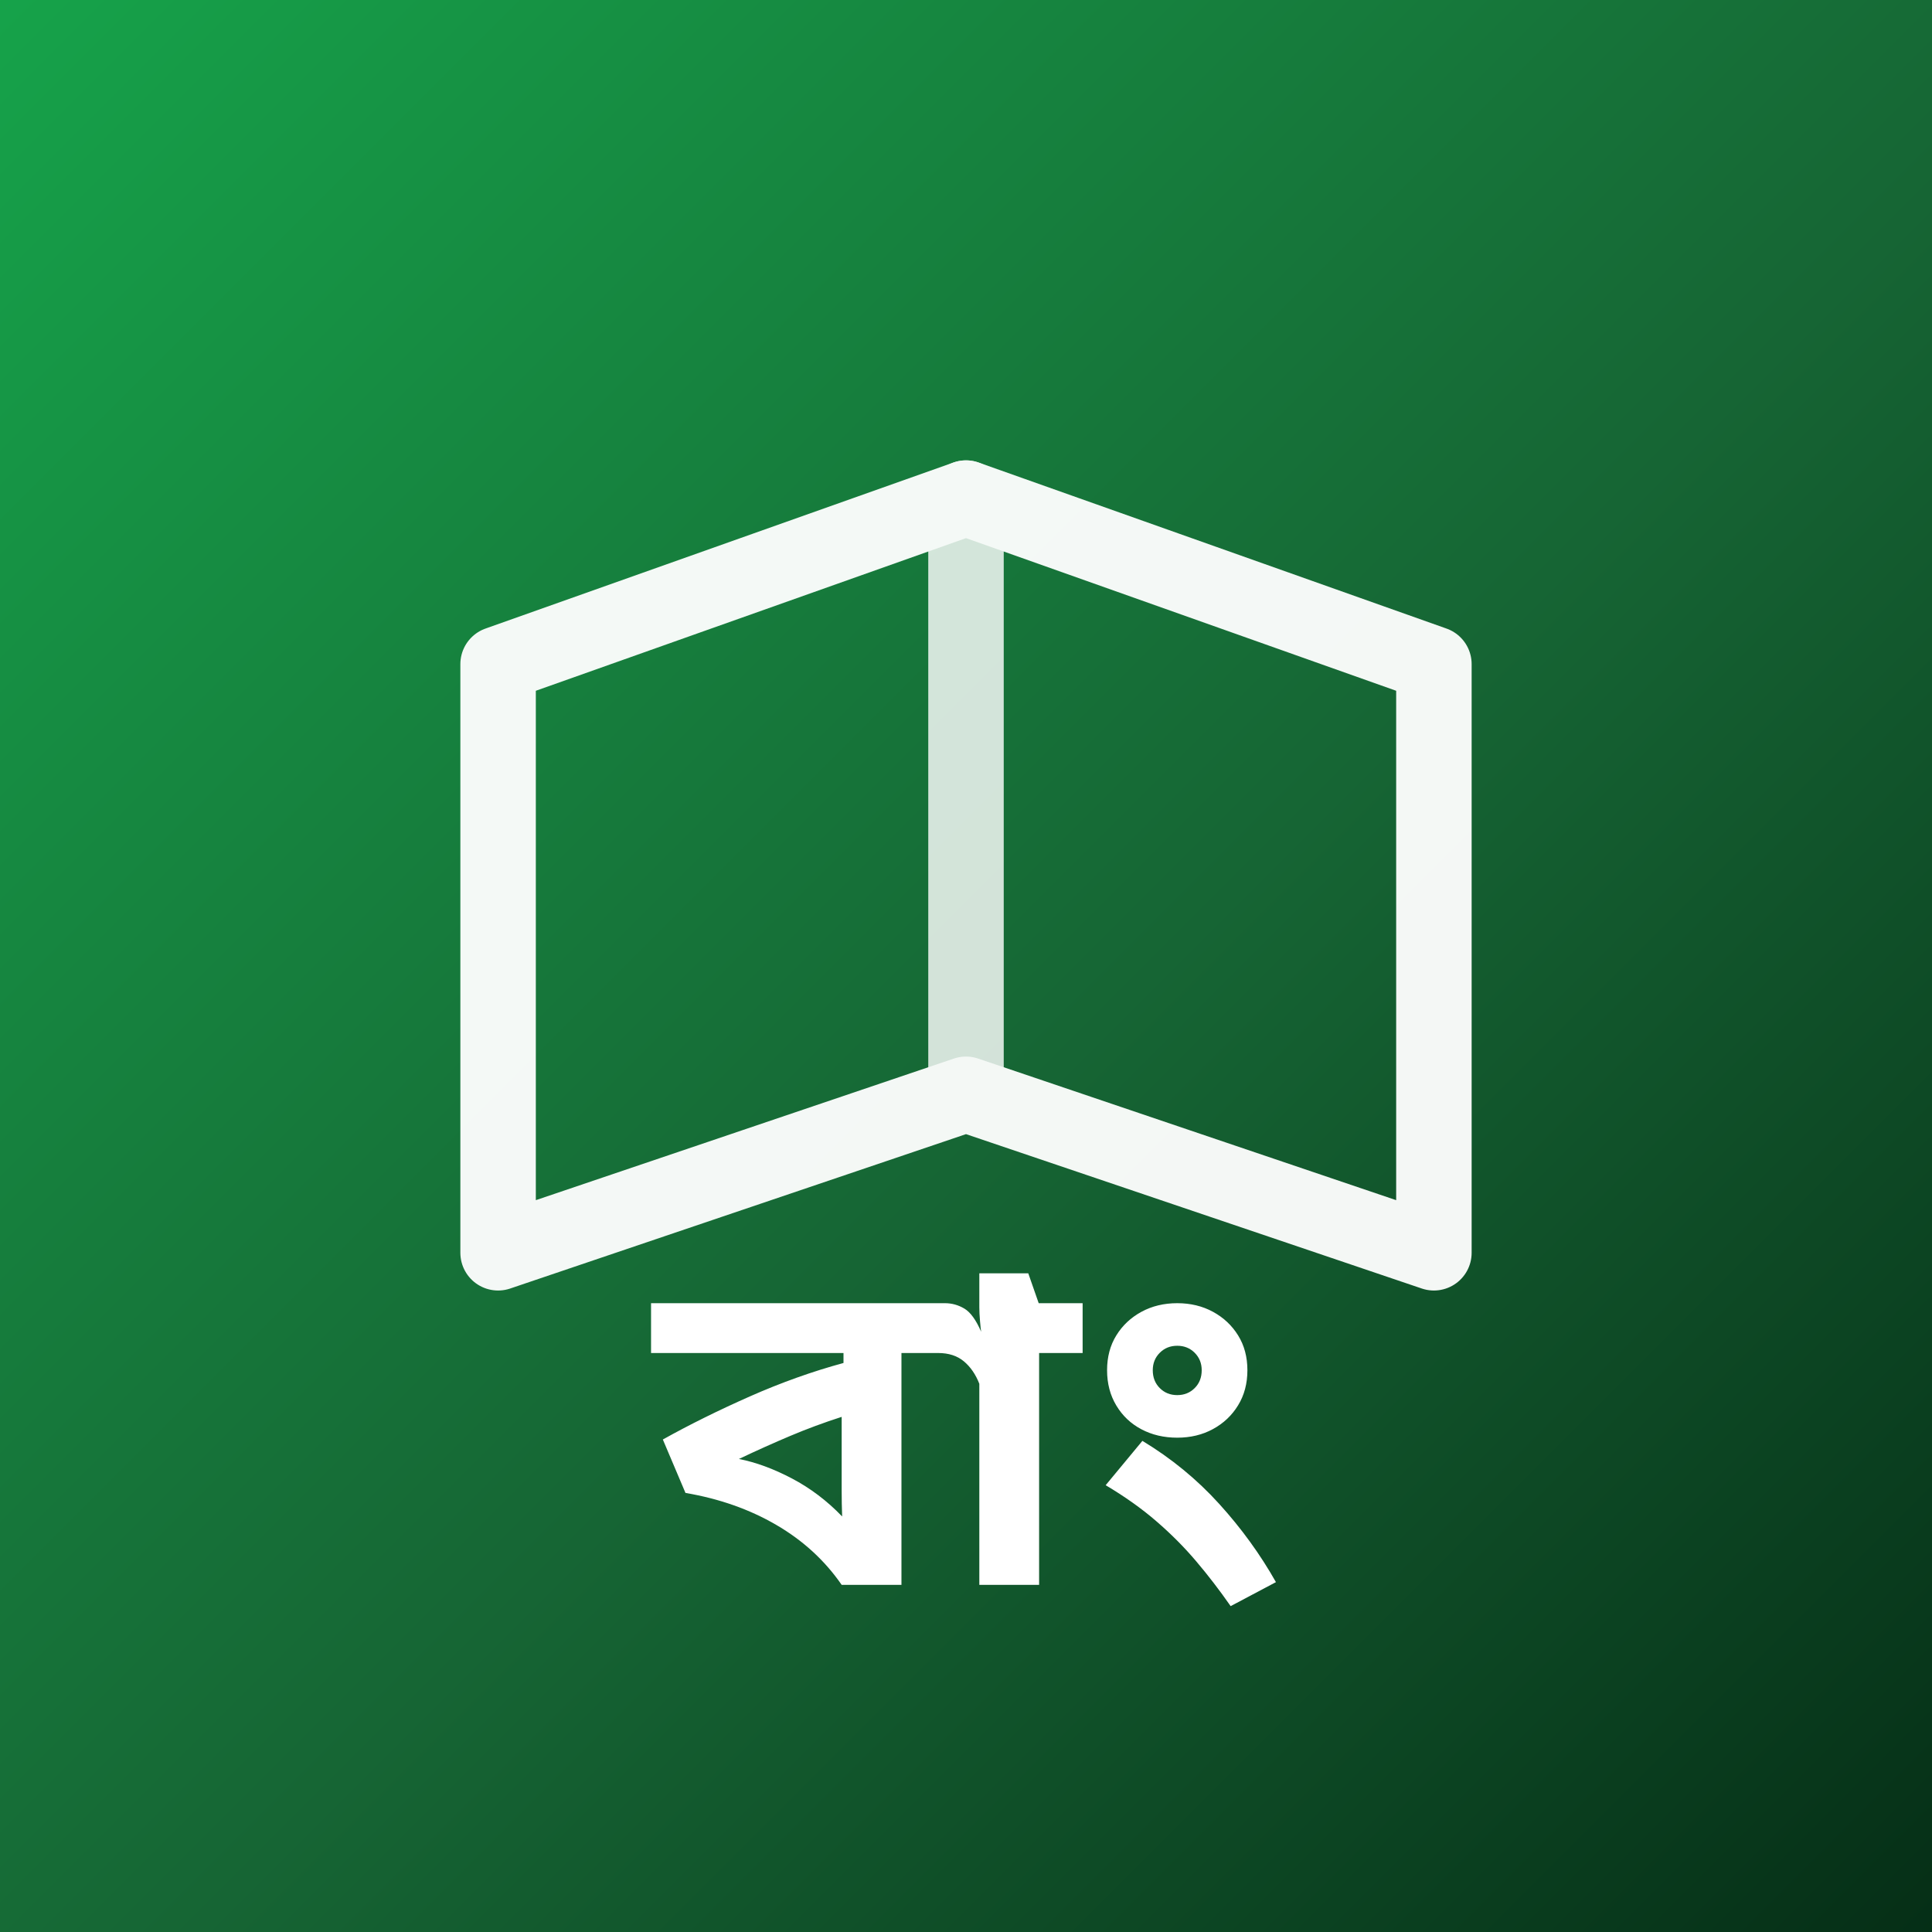
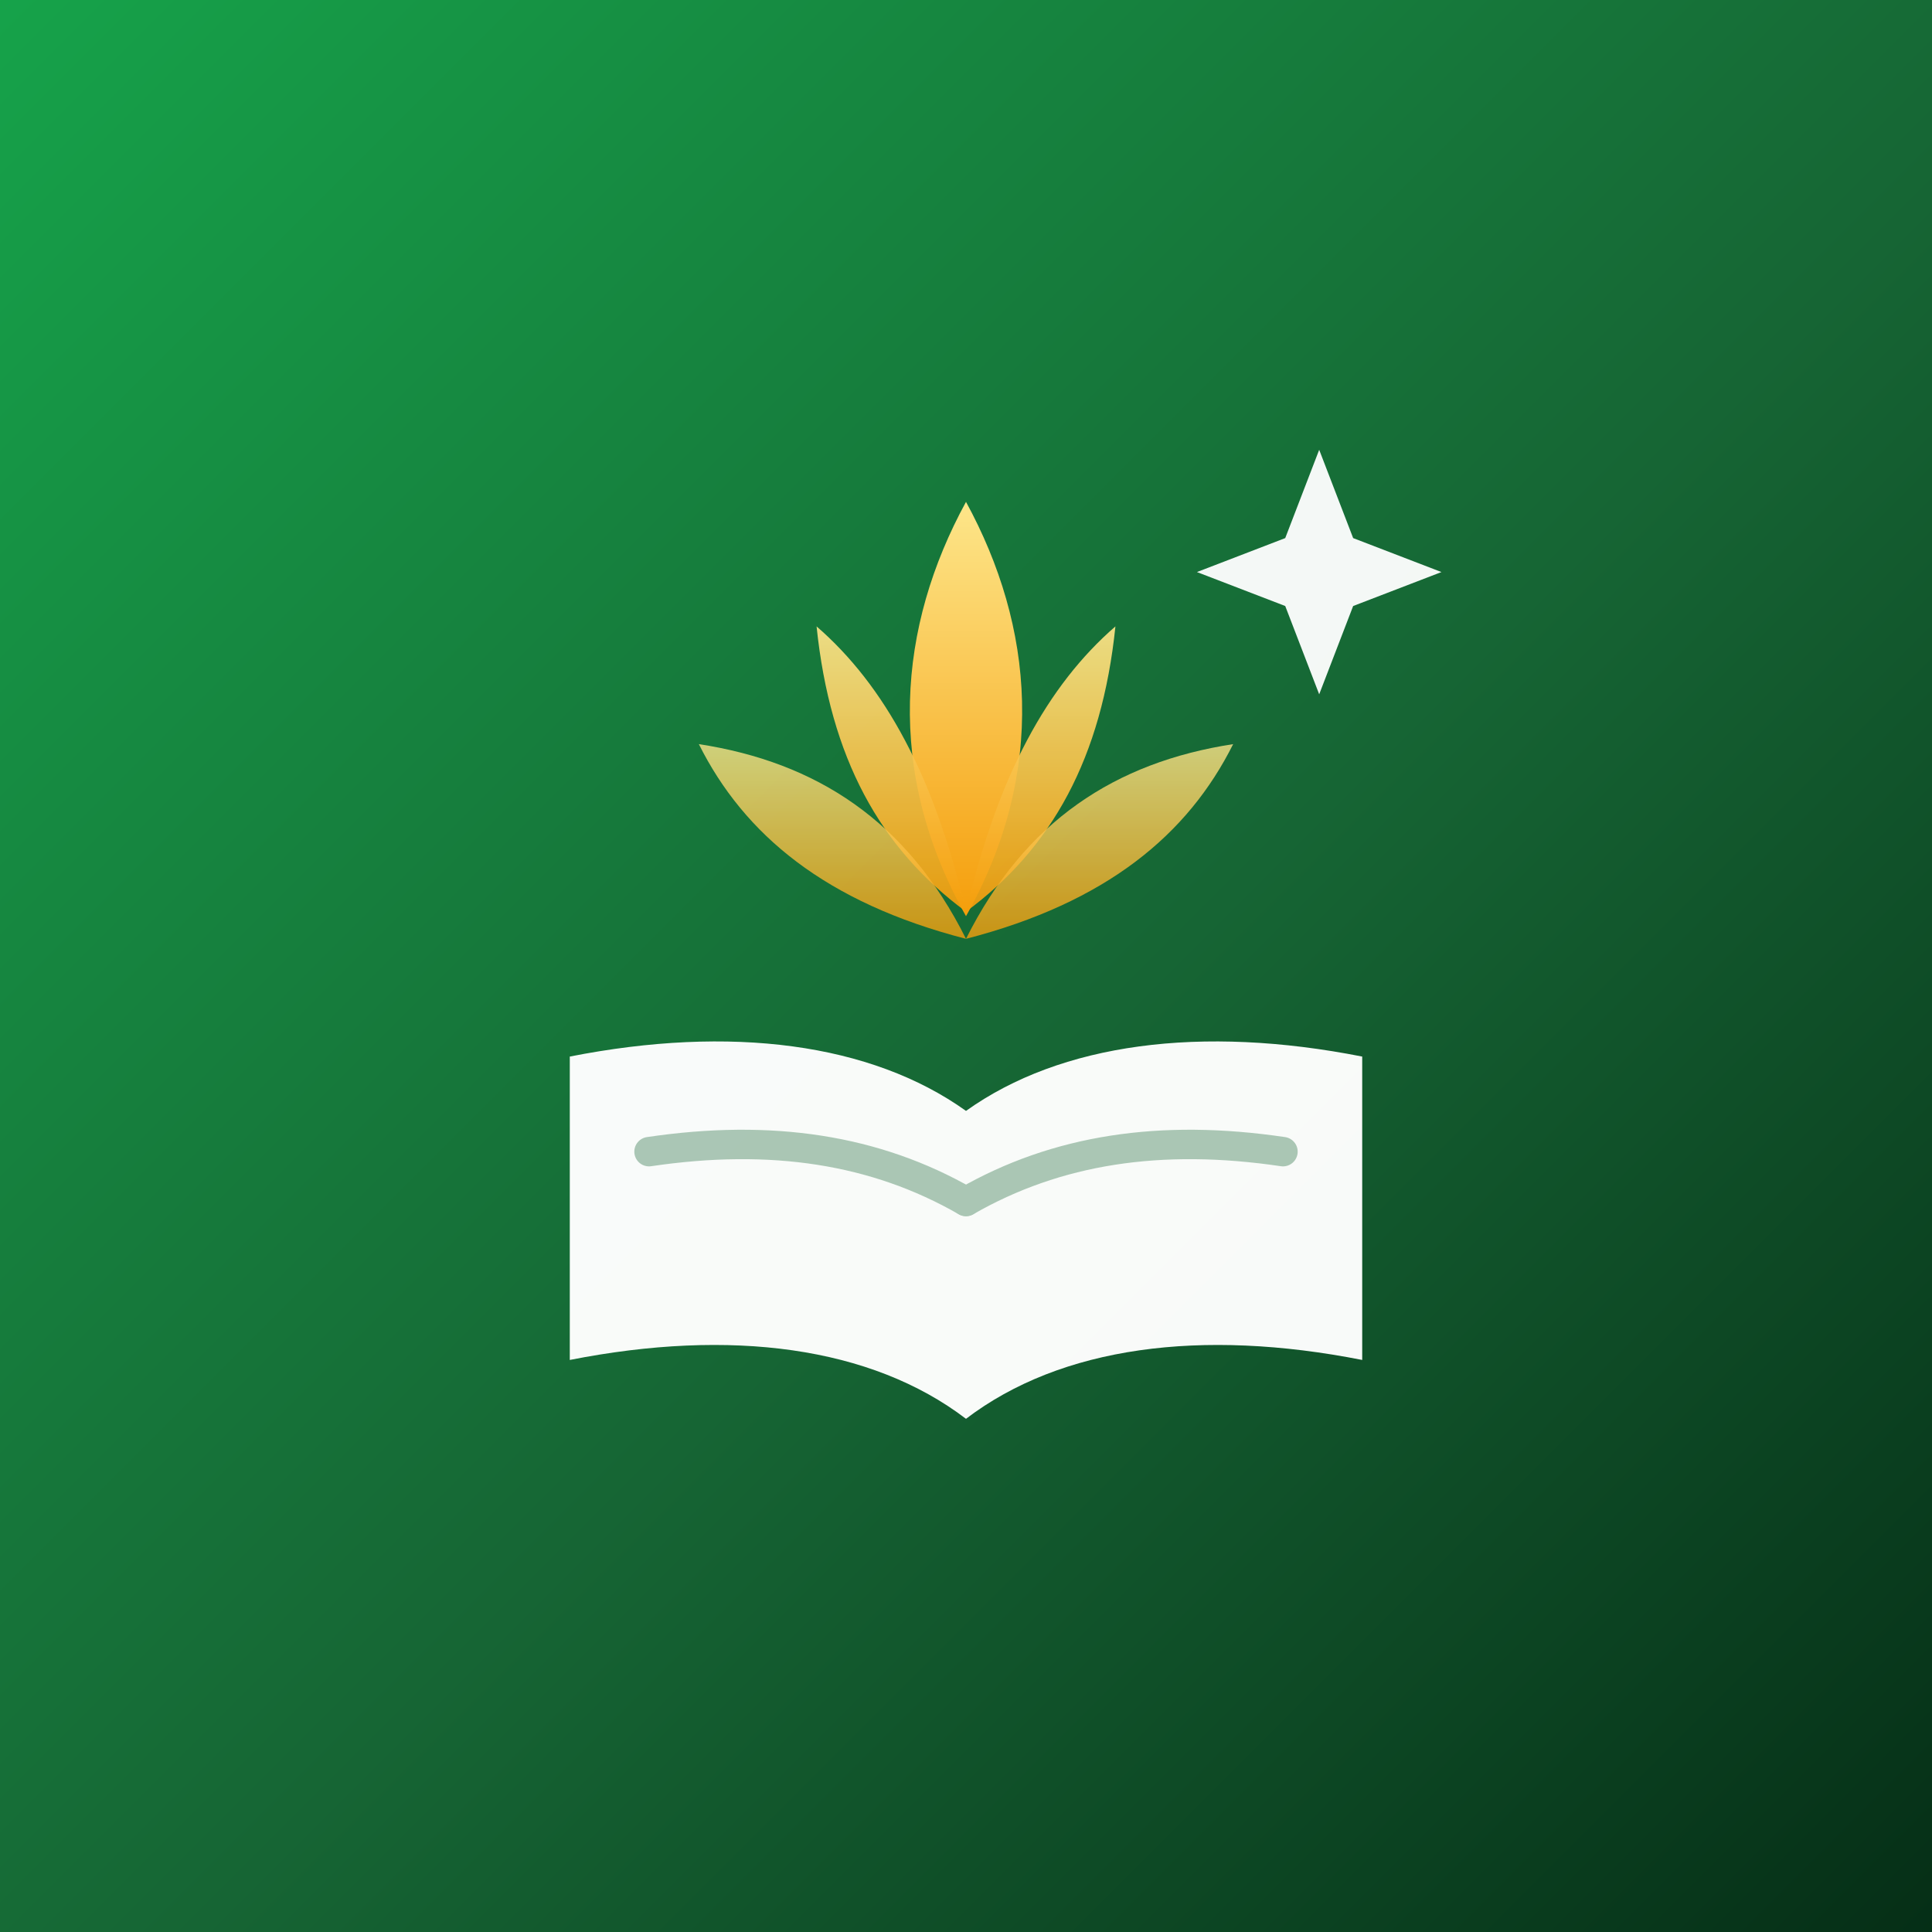
<svg xmlns="http://www.w3.org/2000/svg" viewBox="0 0 512 512">
  <defs>
    <linearGradient id="g" x1="0" y1="0" x2="1" y2="1">
      <stop offset="0%" stop-color="#16a34a" />
      <stop offset="55%" stop-color="#166534" />
      <stop offset="100%" stop-color="#052e16" />
    </linearGradient>
+     <linearGradient id="s" x1="0" y1="0" x2="0" y2="1">
+       <stop offset="0%" stop-color="#fde68a" />
+       <stop offset="100%" stop-color="#f59e0b" />
+     </linearGradient>
  </defs>
  <rect width="512" height="512" fill="url(#g)" />
-   <g fill="none" stroke="#ffffff" stroke-width="20" stroke-linecap="round" stroke-linejoin="round" opacity="0.95">
-     <path d="M256 132 L132 176 v156 l124 -42 124 42 V176 Z" />
-     <path d="M256 132 v156" opacity="0.85" />
+   <g transform="translate(256 256) scale(0.75) translate(-256 -256)">
+     <g fill="url(#s)">
+       <path d="M256 92 C232 136 227.2 187.2 256 238.4 C284.8 187.2 280 136 256 92 Z" />
+       <path d="M203.2 136 C208 182.4 225.6 214.4 256 236.8 C244.8 188.8 227.2 156.8 203.2 136 Z" opacity="0.92" />
+       <path d="M308.8 136 C304 182.4 286.4 214.4 256 236.8 C267.2 188.8 284.8 156.8 308.8 136 Z" opacity="0.92" />
+       <path d="M161.6 177.6 C177.6 209.6 206.4 233.6 256 246.4 C235.2 204.8 203.2 184 161.6 177.6 Z" opacity="0.8" />
+       <path d="M350.4 177.6 C334.4 209.6 305.6 233.6 256 246.4 C276.8 204.8 308.8 184 350.4 177.6 Z" opacity="0.8" />
+     </g>
+     <path d="M380.8 73.6 l12 31.2 31.2 12 -31.2 12 -12 31.2 -12 -31.2 -31.2 -12 31.2 -12 Z" fill="#ffffff" opacity="0.95" />
+     <g fill="#ffffff" opacity="0.97">
+       <path d="M256 307.2 C222.4 283.2 172.8 276.8 116 288 L116 395.2 C172.8 384 222.4 390.4 256 416 Z" />
+       <path d="M256 307.2 C289.6 283.2 339.2 276.8 396 288 L396 395.2 C339.2 384 289.6 390.4 256 416 Z" />
+     </g>
+     <g fill="none" stroke="#166534" stroke-width="10.4" stroke-linecap="round" opacity="0.35">
+       <path d="M144 321.6 C187.2 315.2 224 320.8 256 339.2" />
+       <path d="M368 321.6 C324.8 315.2 288 320.8 256 339.2" />
+     </g>
  </g>
-   <text x="256" y="420" font-family="'Noto Sans Bengali','Hind Siliguri',sans-serif" font-size="120" font-weight="800" fill="#ffffff" text-anchor="middle">বাং</text>
</svg>
